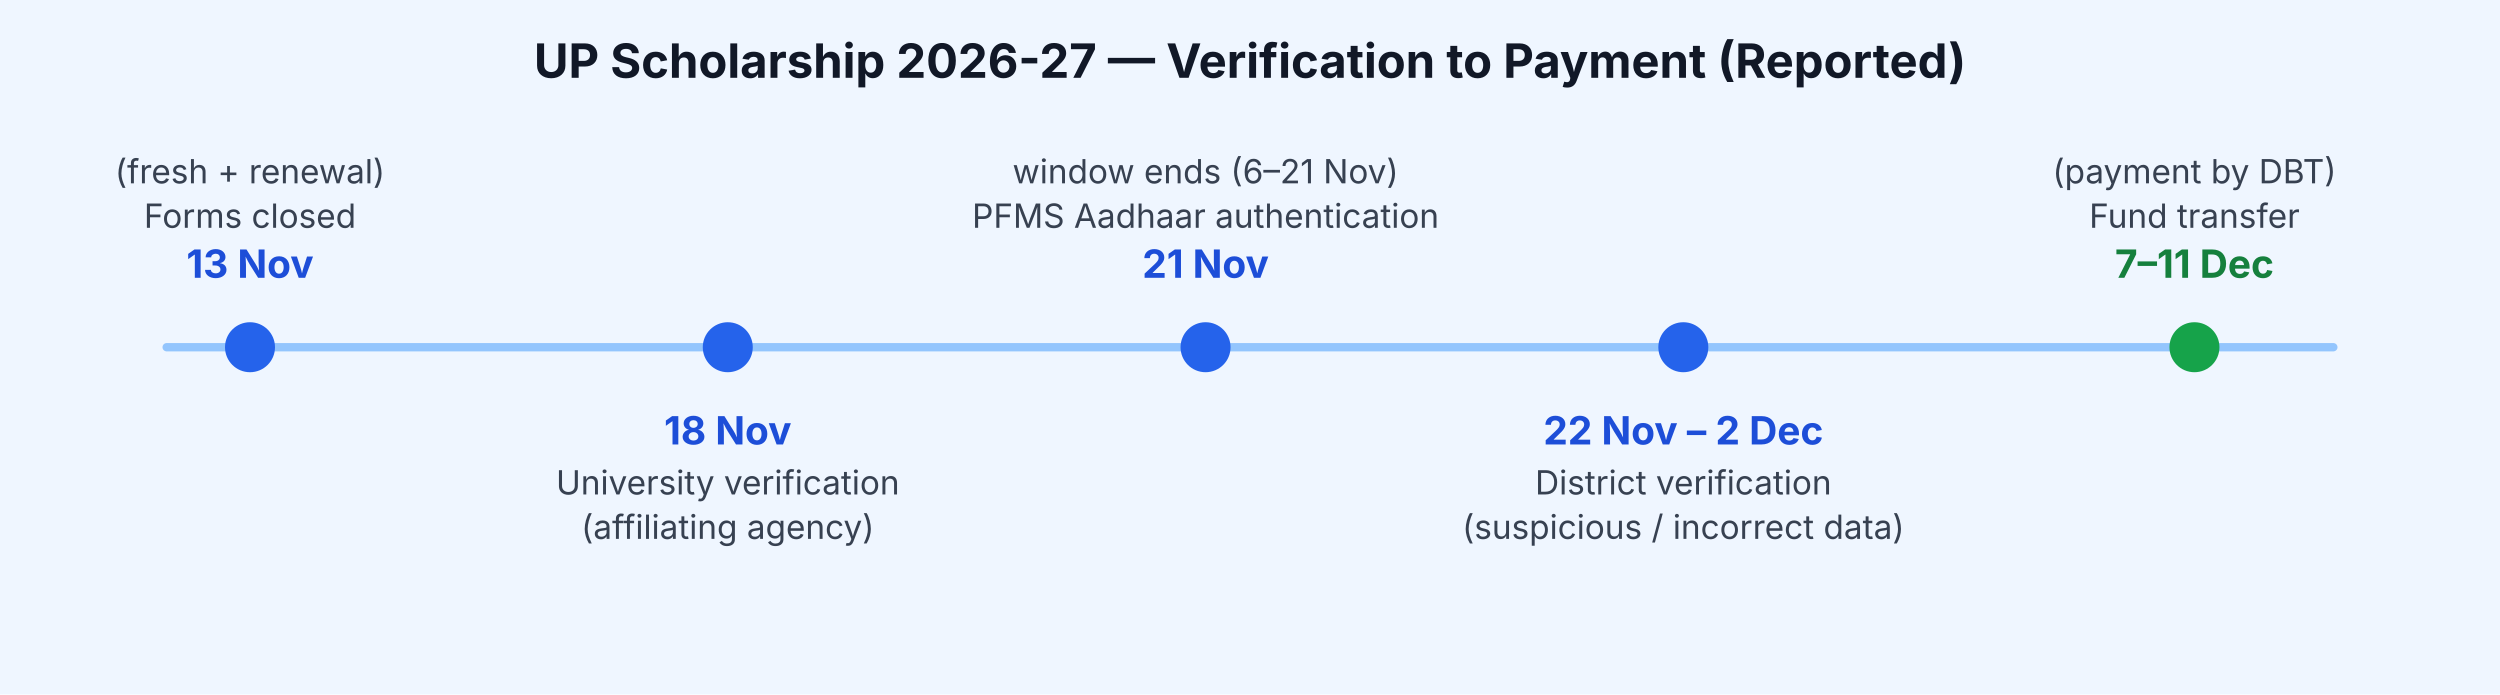
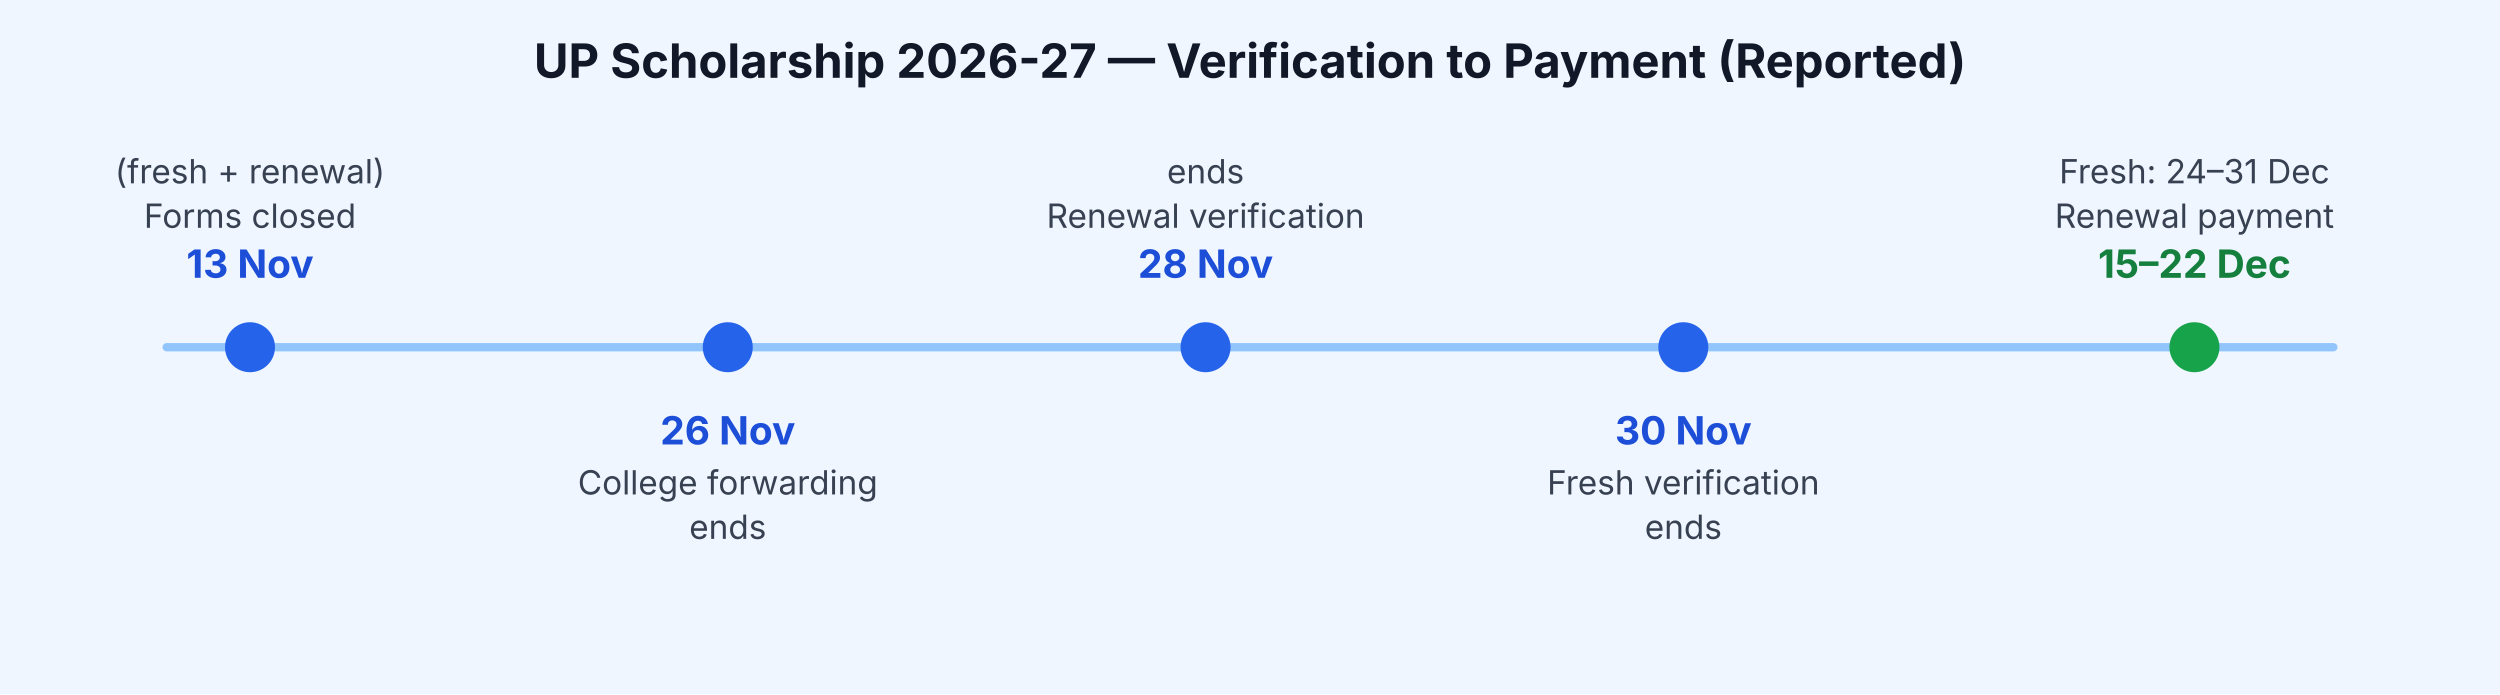
- <svg xmlns="http://www.w3.org/2000/svg" viewBox="0 0 900 250" role="img" aria-label="UP Scholarship 2026-27 verification to payment timeline, reported third revised timetable">
+ <svg xmlns="http://www.w3.org/2000/svg" viewBox="0 0 900 250" role="img" aria-label="UP Scholarship 2026-27 verification to payment timeline, reported fourth revised timetable">
  <rect width="900" height="250" fill="#eff6ff" />
  <text x="450" y="28" text-anchor="middle" font-family="Inter, Arial, sans-serif" font-size="17" font-weight="700" fill="#111827">UP Scholarship 2026-27 — Verification to Payment (Reported)</text>
  <line x1="60" y1="125" x2="840" y2="125" stroke="#93c5fd" stroke-width="3" stroke-linecap="round" />
  <g font-family="Inter, Arial, sans-serif" text-anchor="middle">
    <circle cx="90" cy="125" r="9" fill="#2563eb" />
    <text x="90" y="100" font-size="14" font-weight="700" fill="#1d4ed8">13 Nov</text>
    <text x="90" y="82" font-size="12" fill="#374151">Forms closed</text>
    <text x="90" y="66" font-size="12" fill="#374151">(fresh + renewal)</text>
    <circle cx="262" cy="125" r="9" fill="#2563eb" />
-     <text x="262" y="160" font-size="14" font-weight="700" fill="#1d4ed8">18 Nov</text>
-     <text x="262" y="178" font-size="12" fill="#374151">University verification</text>
-     <text x="262" y="194" font-size="12" fill="#374151">(affiliating agency)</text>
+     <text x="262" y="160" font-size="14" font-weight="700" fill="#1d4ed8">26 Nov</text>
+     <text x="262" y="178" font-size="12" fill="#374151">College forwarding</text>
+     <text x="262" y="194" font-size="12" fill="#374151">ends</text>
    <circle cx="434" cy="125" r="9" fill="#2563eb" />
-     <text x="434" y="100" font-size="14" font-weight="700" fill="#1d4ed8">21 Nov</text>
-     <text x="434" y="82" font-size="12" fill="#374151">PFMS Aadhaar authentication</text>
-     <text x="434" y="66" font-size="12" fill="#374151">window ends (6–21 Nov)</text>
+     <text x="434" y="100" font-size="14" font-weight="700" fill="#1d4ed8">28 Nov</text>
+     <text x="434" y="82" font-size="12" fill="#374151">Renewal verification</text>
+     <text x="434" y="66" font-size="12" fill="#374151">ends</text>
    <circle cx="606" cy="125" r="9" fill="#2563eb" />
-     <text x="606" y="160" font-size="14" font-weight="700" fill="#1d4ed8">22 Nov – 2 Dec</text>
-     <text x="606" y="178" font-size="12" fill="#374151">District verification</text>
-     <text x="606" y="194" font-size="12" fill="#374151">(suspicious / incorrect data)</text>
+     <text x="606" y="160" font-size="14" font-weight="700" fill="#1d4ed8">30 Nov</text>
+     <text x="606" y="178" font-size="12" fill="#374151">Fresh verification</text>
+     <text x="606" y="194" font-size="12" fill="#374151">ends</text>
    <circle cx="790" cy="125" r="9" fill="#16a34a" />
-     <text x="790" y="100" font-size="14" font-weight="700" fill="#15803d">7–11 Dec</text>
-     <text x="790" y="82" font-size="12" fill="#374151">Fund transfer</text>
-     <text x="790" y="66" font-size="12" fill="#374151">(payment by DBT)</text>
+     <text x="790" y="100" font-size="14" font-weight="700" fill="#15803d">15–22 Dec</text>
+     <text x="790" y="82" font-size="12" fill="#374151">Renewal payment</text>
+     <text x="790" y="66" font-size="12" fill="#374151">Fresh: 24–31 Dec</text>
  </g>
</svg>
